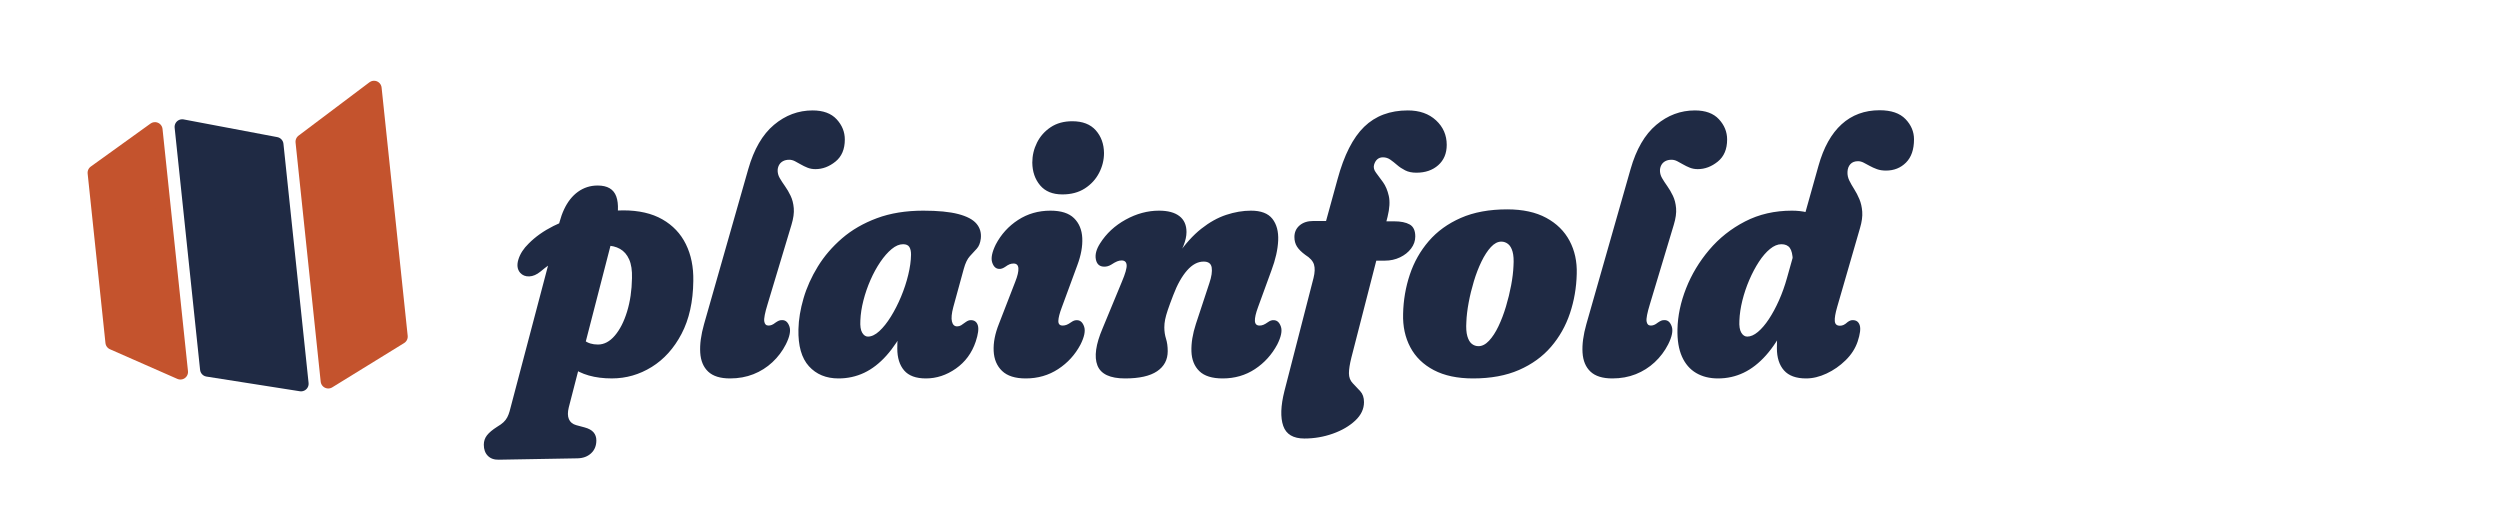
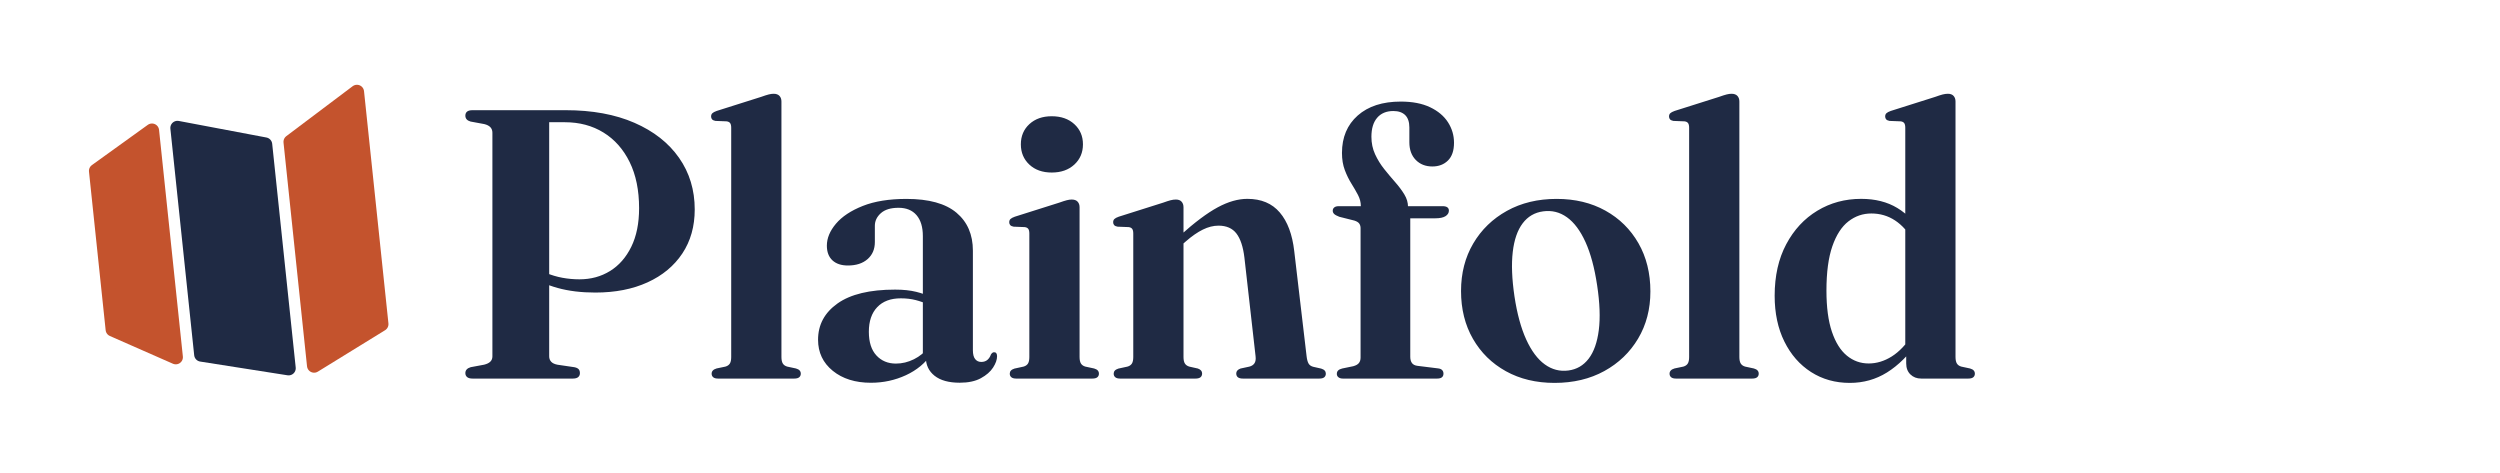
- <svg xmlns="http://www.w3.org/2000/svg" width="691" height="147" viewBox="0 0 691.09 147.47">
-   <g transform="translate(25.06 25.06) scale(0.844)">
+ <svg xmlns="http://www.w3.org/2000/svg" width="651" height="123" viewBox="0 0 651.36 123.20">
+   <g transform="translate(24.46 24.46) scale(0.7428)">
    <g transform="rotate(-6 50 50)">
      <path d="M3 22L24 10V90L3 78Z" fill="#C4532D" stroke="#C4532D" stroke-width="5" stroke-linejoin="round" />
      <path d="M72 19L97 4V86L72 98Z" fill="#C4532D" stroke="#C4532D" stroke-width="5" stroke-linejoin="round" />
      <path d="M33 10L63 19V98L33 90Z" fill="#1F2A44" stroke="#1F2A44" stroke-width="5" stroke-linejoin="round" />
    </g>
  </g>
-   <path fill="#1F2A44" d="M169.454 63.358 156.649 112.978Q156.154 114.978 156.689 116.228Q157.224 117.478 158.734 117.893L161.039 118.513Q162.739 118.968 163.519 119.876Q164.299 120.783 164.299 122.133Q164.299 124.338 162.841 125.691Q161.384 127.043 159.059 127.088L137.264 127.468Q135.314 127.518 134.204 126.388Q133.094 125.258 133.094 123.323Q133.094 121.838 133.969 120.708Q134.844 119.578 136.789 118.343Q137.909 117.683 138.551 117.078Q139.194 116.473 139.589 115.726Q139.984 114.978 140.244 114.048L154.104 61.513Q154.614 59.618 155.352 58.046Q156.089 56.473 157.054 55.251Q158.019 54.028 159.211 53.173Q160.404 52.318 161.756 51.881Q163.109 51.443 164.669 51.443Q168.729 51.443 169.824 54.481Q170.919 57.518 169.454 63.358ZM148.819 75.293Q147.239 76.588 145.684 76.643Q144.129 76.698 143.179 75.643Q141.964 74.233 142.697 71.903Q143.429 69.573 145.539 67.528Q148.319 64.718 152.409 62.663Q156.499 60.608 161.456 59.471Q166.414 58.333 171.749 58.333Q178.239 58.333 182.599 60.821Q186.959 63.308 189.126 67.716Q191.294 72.123 191.184 77.893Q191.089 86.533 187.926 92.561Q184.764 98.588 179.644 101.758Q174.524 104.928 168.594 104.928Q161.514 104.928 157.276 101.713Q153.039 98.498 152.479 93.968L158.734 91.233Q159.504 93.248 160.974 94.391Q162.444 95.533 164.744 95.533Q167.314 95.533 169.426 93.053Q171.539 90.573 172.816 86.406Q174.094 82.238 174.179 77.133Q174.279 73.913 173.392 71.926Q172.504 69.938 170.854 69.013Q169.204 68.088 166.984 68.088Q163.064 68.088 158.326 69.686Q153.589 71.283 148.819 75.293ZM224.254 30.618Q228.659 30.618 230.926 33.073Q233.194 35.528 233.194 38.683Q233.194 42.718 230.599 44.808Q228.004 46.898 225.054 46.898Q223.849 46.898 222.844 46.496Q221.839 46.093 220.994 45.598Q220.149 45.103 219.362 44.701Q218.574 44.298 217.804 44.298Q216.809 44.298 216.117 44.653Q215.424 45.008 215.037 45.626Q214.649 46.243 214.574 47.073Q214.514 48.288 215.144 49.371Q215.774 50.453 216.614 51.631Q217.454 52.808 218.164 54.291Q218.874 55.773 219.041 57.721Q219.209 59.668 218.404 62.333L211.779 84.348Q210.679 87.923 210.856 89.098Q211.034 90.273 212.029 90.273Q212.469 90.273 212.924 90.103Q213.379 89.933 214.009 89.433Q214.509 89.093 214.914 88.916Q215.319 88.738 215.894 88.763Q217.239 88.783 217.841 90.543Q218.444 92.303 216.839 95.498Q215.404 98.303 213.109 100.443Q210.814 102.583 207.856 103.758Q204.899 104.933 201.359 104.933Q197.319 104.933 195.314 103.051Q193.309 101.168 193.102 97.761Q192.894 94.353 194.159 89.888L206.419 46.903Q208.779 38.623 213.547 34.621Q218.314 30.618 224.254 30.618ZM263.264 85.183Q262.569 87.813 262.899 89.156Q263.229 90.498 264.334 90.498Q264.944 90.498 265.449 90.193Q265.954 89.888 266.704 89.313Q267.124 89.008 267.489 88.881Q267.854 88.753 268.204 88.773Q269.634 88.798 270.076 90.206Q270.519 91.613 269.489 94.728Q267.884 99.473 263.986 102.203Q260.089 104.933 255.684 104.933Q251.549 104.933 249.646 102.718Q247.744 100.503 247.744 96.628Q247.744 95.283 247.831 94.001Q247.919 92.718 248.089 91.361Q248.259 90.003 248.504 88.528Q248.749 87.053 249.109 85.373L250.144 90.448Q247.599 95.398 244.719 98.611Q241.839 101.823 238.544 103.378Q235.249 104.933 231.429 104.933Q226.309 104.933 223.241 101.551Q220.174 98.168 220.334 91.283Q220.429 87.233 221.747 82.721Q223.064 78.208 225.717 73.896Q228.369 69.583 232.432 66.081Q236.494 62.578 242.104 60.496Q247.714 58.413 254.939 58.413Q261.039 58.413 264.639 59.351Q268.239 60.288 269.704 62.026Q271.169 63.763 270.899 66.163Q270.674 67.988 269.784 68.953Q268.894 69.918 267.864 71.041Q266.834 72.163 266.184 74.528ZM237.504 88.848Q237.369 91.178 238.014 92.256Q238.659 93.333 239.599 93.333Q241.114 93.333 242.759 91.823Q244.404 90.313 245.961 87.803Q247.519 85.293 248.776 82.291Q250.034 79.288 250.776 76.226Q251.519 73.163 251.554 70.623Q251.569 69.273 251.094 68.496Q250.619 67.718 249.344 67.718Q247.799 67.718 246.179 69.061Q244.559 70.403 243.039 72.641Q241.519 74.878 240.309 77.636Q239.099 80.393 238.351 83.313Q237.604 86.233 237.504 88.848ZM293.369 85.208Q292.449 87.638 292.404 88.956Q292.359 90.273 293.604 90.273Q294.164 90.273 294.709 90.061Q295.254 89.848 295.999 89.318Q296.414 89.023 296.794 88.893Q297.174 88.763 297.569 88.783Q298.954 88.803 299.554 90.573Q300.154 92.343 298.539 95.548Q296.314 99.753 292.351 102.343Q288.389 104.933 283.369 104.933Q278.969 104.933 276.801 102.856Q274.634 100.778 274.467 97.323Q274.299 93.868 275.929 89.798L280.449 78.138Q281.414 75.713 281.324 74.393Q281.234 73.073 279.989 73.073Q279.409 73.073 278.899 73.271Q278.389 73.468 277.584 74.048Q277.224 74.283 276.824 74.436Q276.424 74.588 276.019 74.563Q274.634 74.538 274.057 72.773Q273.479 71.008 275.044 67.808Q277.259 63.578 281.226 60.996Q285.194 58.413 290.224 58.413Q294.624 58.413 296.746 60.493Q298.869 62.573 299.036 66.001Q299.204 69.428 297.669 73.528ZM293.519 53.908Q289.464 53.908 287.344 51.386Q285.224 48.863 285.179 45.088Q285.179 42.163 286.482 39.551Q287.784 36.938 290.266 35.278Q292.749 33.618 296.274 33.618Q300.559 33.618 302.789 36.141Q305.019 38.663 305.064 42.438Q305.064 45.318 303.696 47.953Q302.329 50.588 299.754 52.248Q297.179 53.908 293.519 53.908ZM305.084 73.938Q303.199 73.913 302.804 71.921Q302.409 69.928 303.974 67.488Q306.554 63.388 311.066 60.901Q315.579 58.413 320.314 58.413Q324.009 58.413 325.971 59.926Q327.934 61.438 327.934 64.333Q327.934 66.048 327.116 68.088Q326.299 70.128 325.179 72.441Q324.059 74.753 323.124 77.301Q322.189 79.848 321.954 82.533L319.689 82.028Q322.339 75.238 325.481 70.681Q328.624 66.123 332.029 63.431Q335.434 60.738 338.951 59.576Q342.469 58.413 345.819 58.413Q349.974 58.413 351.749 60.668Q353.524 62.923 353.359 66.686Q353.194 70.448 351.484 74.998L347.779 85.153Q346.849 87.678 346.904 88.976Q346.959 90.273 348.204 90.273Q348.754 90.273 349.279 90.058Q349.804 89.843 350.569 89.298Q350.979 89.008 351.356 88.881Q351.734 88.753 352.119 88.778Q353.504 88.803 354.111 90.558Q354.719 92.313 353.109 95.513Q350.839 99.758 346.914 102.346Q342.989 104.933 337.969 104.933Q333.569 104.933 331.496 102.906Q329.424 100.878 329.306 97.436Q329.189 93.993 330.534 89.853L334.284 78.488Q335.184 75.823 334.924 74.178Q334.664 72.533 332.694 72.533Q331.459 72.533 330.316 73.148Q329.174 73.763 328.104 74.976Q327.034 76.188 326.064 77.913Q325.094 79.638 324.254 81.863Q323.309 84.308 322.766 85.908Q322.224 87.508 322.006 88.623Q321.789 89.738 321.789 90.783Q321.789 92.433 322.259 93.933Q322.729 95.433 322.729 97.378Q322.729 100.948 319.781 102.941Q316.834 104.933 310.909 104.933Q304.649 104.933 303.236 101.326Q301.824 97.718 304.664 91.068L310.009 78.148Q311.444 74.768 311.339 73.493Q311.234 72.218 309.944 72.218Q309.339 72.218 308.704 72.473Q308.069 72.728 307.039 73.398Q306.529 73.703 306.029 73.831Q305.529 73.958 305.084 73.938ZM374.284 72.273 377.624 61.368H385.484Q388.269 61.368 389.821 62.241Q391.374 63.113 391.374 65.573Q391.374 67.373 390.216 68.908Q389.059 70.443 387.136 71.358Q385.214 72.273 382.979 72.273ZM357.859 65.723Q357.859 63.748 359.289 62.513Q360.719 61.278 363.084 61.278H366.634L369.819 49.693Q372.529 39.698 377.204 35.158Q381.879 30.618 389.304 30.618Q394.159 30.618 397.126 33.366Q400.094 36.113 400.094 40.168Q400.094 43.708 397.746 45.798Q395.399 47.888 391.684 47.888Q389.849 47.888 388.574 47.238Q387.299 46.588 386.342 45.756Q385.384 44.923 384.462 44.273Q383.539 43.623 382.409 43.623Q381.494 43.623 380.864 44.153Q380.234 44.683 379.939 45.708Q379.649 46.798 380.499 47.906Q381.349 49.013 382.429 50.521Q383.509 52.028 384.029 54.323Q384.549 56.618 383.684 60.128L373.659 99.143Q373.319 100.498 373.149 101.578Q372.979 102.658 372.979 103.488Q372.979 105.178 374.034 106.266Q375.089 107.353 376.121 108.478Q377.154 109.603 377.154 111.508Q377.154 114.358 374.709 116.638Q372.264 118.918 368.486 120.256Q364.709 121.593 360.629 121.593Q355.979 121.593 354.761 118.098Q353.544 114.603 355.079 108.478L363.159 77.078Q363.729 74.798 363.287 73.346Q362.844 71.893 360.884 70.678Q359.289 69.508 358.574 68.376Q357.859 67.243 357.859 65.723ZM416.864 58.053Q423.339 58.053 427.676 60.398Q432.014 62.743 434.159 66.786Q436.304 70.828 436.144 75.928Q436.009 81.663 434.259 86.883Q432.509 92.103 429.014 96.166Q425.519 100.228 420.149 102.581Q414.779 104.933 407.399 104.933Q400.909 104.933 396.524 102.633Q392.139 100.333 389.989 96.271Q387.839 92.208 387.999 87.013Q388.119 81.368 389.857 76.156Q391.594 70.943 395.104 66.866Q398.614 62.788 404.014 60.421Q409.414 58.053 416.864 58.053ZM408.909 95.988Q410.414 95.988 411.831 94.476Q413.249 92.963 414.436 90.473Q415.624 87.983 416.516 85.008Q417.409 82.033 417.959 79.086Q418.509 76.138 418.604 73.753Q418.769 71.263 418.349 69.778Q417.929 68.293 417.091 67.646Q416.254 66.998 415.234 66.998Q413.734 66.998 412.336 68.513Q410.939 70.028 409.729 72.521Q408.519 75.013 407.621 77.988Q406.724 80.963 406.176 83.908Q405.629 86.853 405.539 89.233Q405.379 91.733 405.809 93.218Q406.239 94.703 407.051 95.346Q407.864 95.988 408.909 95.988ZM468.904 30.618Q473.309 30.618 475.576 33.073Q477.844 35.528 477.844 38.683Q477.844 42.718 475.249 44.808Q472.654 46.898 469.704 46.898Q468.499 46.898 467.494 46.496Q466.489 46.093 465.644 45.598Q464.799 45.103 464.012 44.701Q463.224 44.298 462.454 44.298Q461.459 44.298 460.767 44.653Q460.074 45.008 459.687 45.626Q459.299 46.243 459.224 47.073Q459.164 48.288 459.794 49.371Q460.424 50.453 461.264 51.631Q462.104 52.808 462.814 54.291Q463.524 55.773 463.691 57.721Q463.859 59.668 463.054 62.333L456.429 84.348Q455.329 87.923 455.506 89.098Q455.684 90.273 456.679 90.273Q457.119 90.273 457.574 90.103Q458.029 89.933 458.659 89.433Q459.159 89.093 459.564 88.916Q459.969 88.738 460.544 88.763Q461.889 88.783 462.491 90.543Q463.094 92.303 461.489 95.498Q460.054 98.303 457.759 100.443Q455.464 102.583 452.506 103.758Q449.549 104.933 446.009 104.933Q441.969 104.933 439.964 103.051Q437.959 101.168 437.752 97.761Q437.544 94.353 438.809 89.888L451.069 46.903Q453.429 38.623 458.197 34.621Q462.964 30.618 468.904 30.618ZM509.059 71.373 496.054 72.248Q495.984 69.793 495.239 68.756Q494.494 67.718 492.889 67.718Q491.339 67.718 489.726 69.038Q488.114 70.358 486.654 72.596Q485.194 74.833 483.996 77.613Q482.799 80.393 482.071 83.313Q481.344 86.233 481.244 88.893Q481.119 91.148 481.771 92.241Q482.424 93.333 483.429 93.333Q484.829 93.333 486.376 92.041Q487.924 90.748 489.416 88.491Q490.909 86.233 492.217 83.301Q493.524 80.368 494.439 77.093L503.169 45.998Q505.304 38.348 509.592 34.458Q513.879 30.568 520.134 30.568Q524.944 30.568 527.304 33.023Q529.664 35.478 529.664 38.633Q529.664 42.848 527.451 45.073Q525.239 47.298 521.884 47.298Q520.454 47.298 519.359 46.896Q518.264 46.493 517.374 45.998Q516.484 45.503 515.697 45.101Q514.909 44.698 514.139 44.698Q512.774 44.698 512.026 45.508Q511.279 46.318 511.219 47.653Q511.159 48.913 511.724 50.063Q512.289 51.213 513.084 52.458Q513.879 53.703 514.521 55.231Q515.164 56.758 515.309 58.706Q515.454 60.653 514.694 63.228L508.369 85.083Q507.584 87.798 507.701 89.058Q507.819 90.318 509.124 90.318Q509.689 90.318 510.176 90.081Q510.664 89.843 511.274 89.288Q511.674 88.998 512.031 88.873Q512.389 88.748 512.739 88.773Q514.159 88.793 514.611 90.186Q515.064 91.578 514.039 94.693Q513.069 97.573 510.701 99.893Q508.334 102.213 505.416 103.573Q502.499 104.933 499.744 104.933Q495.584 104.933 493.614 102.703Q491.644 100.473 491.644 96.553Q491.644 94.773 491.756 93.066Q491.869 91.358 492.134 89.468Q492.399 87.578 492.874 85.378L494.014 90.258Q491.519 95.268 488.624 98.518Q485.729 101.768 482.421 103.351Q479.114 104.933 475.304 104.933Q471.814 104.933 469.244 103.421Q466.674 101.908 465.321 98.876Q463.969 95.843 464.074 91.283Q464.194 85.723 466.464 79.953Q468.734 74.183 472.872 69.291Q477.009 64.398 482.814 61.406Q488.619 58.413 495.809 58.413Q500.299 58.413 503.279 60.211Q506.259 62.008 507.731 64.936Q509.204 67.863 509.059 71.373Z" />
+   <path fill="#1F2A44" d="M180.852 54.636Q180.852 61.251 177.62 66.113Q174.388 70.974 168.552 73.64Q162.715 76.306 154.926 76.306Q149.421 76.306 145.099 75.109Q140.777 73.912 137.391 71.62L137.853 68.868Q139.897 70.27 142.004 71.154Q144.111 72.038 146.314 72.446Q148.517 72.854 150.792 72.854Q155.249 72.854 158.755 70.692Q162.262 68.529 164.301 64.372Q166.341 60.214 166.341 54.298Q166.341 47.284 163.877 42.269Q161.414 37.254 157.053 34.567Q152.693 31.88 146.97 31.88H142.891V92.924Q142.891 93.798 143.421 94.36Q143.952 94.923 145.07 95.129L149.412 95.767Q150.207 95.913 150.556 96.279Q150.906 96.645 150.906 97.333Q150.906 97.964 150.462 98.353Q150.018 98.741 149.053 98.741H122.902Q121.947 98.741 121.487 98.353Q121.026 97.964 121.026 97.319Q121.026 96.183 122.419 95.769L125.935 95.115Q127.016 94.848 127.549 94.316Q128.081 93.784 128.081 92.957V34.623Q128.081 33.74 127.553 33.182Q127.026 32.624 125.977 32.367L122.368 31.699Q121.026 31.308 121.026 30.163Q121.026 29.477 121.48 29.109Q121.933 28.741 122.888 28.741H147.194Q157.578 28.741 165.122 32.028Q172.666 35.316 176.759 41.157Q180.852 46.998 180.852 54.636ZM203.468 26.466V93.101Q203.468 94.252 203.836 94.828Q204.204 95.404 204.983 95.62L207.254 96.106Q207.927 96.301 208.221 96.638Q208.515 96.975 208.515 97.461Q208.515 98.049 208.104 98.395Q207.692 98.741 206.815 98.741H186.921Q186.087 98.741 185.674 98.395Q185.261 98.049 185.261 97.461Q185.261 96.995 185.568 96.649Q185.876 96.302 186.557 96.098L188.852 95.62Q189.645 95.394 190.006 94.828Q190.366 94.262 190.366 93.13V33.324Q190.366 32.49 190.086 32.11Q189.805 31.729 189.168 31.649L186.254 31.537Q185.651 31.425 185.386 31.131Q185.121 30.836 185.121 30.387Q185.121 29.855 185.443 29.54Q185.766 29.226 186.575 28.936L198.159 25.271Q199.44 24.81 200.151 24.634Q200.862 24.457 201.414 24.457Q202.446 24.457 202.957 25.014Q203.468 25.57 203.468 26.466ZM241.126 93.162V92.387L240.353 92.502V61.584Q240.353 58.036 238.702 56.116Q237.052 54.196 234.017 54.196Q230.973 54.196 229.403 55.598Q227.834 57 227.834 58.88V63.137Q227.834 65.91 225.938 67.579Q224.042 69.249 220.807 69.249Q218.217 69.249 216.766 67.902Q215.316 66.554 215.316 64.064Q215.316 61.16 217.683 58.356Q220.05 55.552 224.677 53.716Q229.304 51.88 236.076 51.88Q244.829 51.88 249.116 55.477Q253.403 59.074 253.403 65.386V91.358Q253.403 92.921 253.997 93.661Q254.59 94.401 255.58 94.401Q256.579 94.401 257.198 93.859Q257.817 93.318 258.11 92.453Q258.279 92.188 258.476 92.03Q258.674 91.872 258.946 91.872Q259.342 91.872 259.525 92.15Q259.708 92.428 259.708 92.917Q259.708 94.258 258.67 95.866Q257.632 97.474 255.479 98.648Q253.326 99.822 249.959 99.822Q245.698 99.822 243.412 98.009Q241.126 96.195 241.126 93.162ZM213.02 88.61Q213.02 82.743 218.114 79.14Q223.208 75.537 233.111 75.537Q236.287 75.537 238.606 76.113Q240.926 76.688 242.734 77.598L241.97 79.521Q240.254 78.722 238.491 78.267Q236.729 77.812 234.593 77.812Q230.645 77.812 228.456 80.106Q226.267 82.401 226.267 86.529Q226.267 90.577 228.234 92.704Q230.201 94.832 233.331 94.832Q235.743 94.832 238.021 93.703Q240.299 92.575 241.836 90.558L242.675 92.265Q240.184 95.903 235.922 97.867Q231.659 99.832 226.813 99.832Q220.687 99.832 216.853 96.713Q213.02 93.594 213.02 88.61ZM281.228 54.052V93.101Q281.228 94.252 281.596 94.828Q281.964 95.404 282.743 95.62L285.014 96.106Q285.687 96.301 285.981 96.638Q286.275 96.975 286.275 97.461Q286.275 98.049 285.864 98.395Q285.452 98.741 284.575 98.741H264.681Q263.847 98.741 263.434 98.395Q263.021 98.049 263.021 97.461Q263.021 97.004 263.31 96.672Q263.599 96.34 264.242 96.135L266.612 95.62Q267.405 95.394 267.766 94.828Q268.126 94.262 268.126 93.13V60.909Q268.126 60.076 267.846 59.695Q267.565 59.314 266.928 59.234L264.014 59.122Q263.411 59.01 263.146 58.716Q262.881 58.422 262.881 57.972Q262.881 57.44 263.203 57.126Q263.526 56.811 264.335 56.521L275.919 52.856Q277.2 52.396 277.911 52.219Q278.622 52.042 279.174 52.042Q280.207 52.042 280.717 52.599Q281.228 53.156 281.228 54.052ZM273.968 45.001Q270.343 45.001 268.128 42.928Q265.913 40.854 265.913 37.642Q265.913 34.426 268.137 32.373Q270.362 30.32 273.968 30.32Q277.617 30.32 279.864 32.383Q282.11 34.446 282.11 37.642Q282.11 40.854 279.859 42.928Q277.608 45.001 273.968 45.001ZM308.335 54.052V93.101Q308.335 94.252 308.703 94.82Q309.07 95.388 309.85 95.62L312.089 96.122Q313.19 96.521 313.19 97.397Q313.19 98.741 311.474 98.741H291.787Q290.954 98.741 290.541 98.395Q290.127 98.049 290.127 97.461Q290.127 97.004 290.416 96.672Q290.705 96.34 291.349 96.135L293.718 95.62Q294.512 95.394 294.872 94.828Q295.233 94.262 295.233 93.13V60.909Q295.233 60.076 294.952 59.695Q294.672 59.314 294.035 59.234L291.121 59.122Q290.517 59.01 290.252 58.716Q289.987 58.422 289.987 57.972Q289.987 57.44 290.31 57.126Q290.633 56.811 291.442 56.521L303.025 52.856Q304.259 52.412 304.978 52.227Q305.697 52.042 306.345 52.042Q307.329 52.042 307.832 52.599Q308.335 53.156 308.335 54.052ZM307.046 64.619 305.575 63.092 307.461 61.412Q313.127 56.315 317.231 54.091Q321.336 51.866 324.986 51.866Q330.425 51.866 333.45 55.422Q336.475 58.978 337.218 65.489L340.44 92.906Q340.583 94.154 340.943 94.798Q341.302 95.442 342.168 95.668L344.237 96.135Q344.88 96.33 345.169 96.663Q345.458 96.995 345.458 97.461Q345.458 98.049 345.057 98.395Q344.656 98.741 343.779 98.741H323.828Q322.093 98.741 322.093 97.397Q322.093 96.54 323.203 96.122L325.522 95.62Q326.422 95.388 326.848 94.747Q327.275 94.106 327.132 92.906L324.221 67.168Q323.711 62.942 322.137 60.898Q320.563 58.854 317.458 58.854Q315.469 58.854 313.376 59.885Q311.283 60.916 308.941 62.962ZM367.481 93.057Q367.481 94.088 367.921 94.687Q368.36 95.286 369.332 95.416L374.66 96.076Q375.43 96.148 375.786 96.516Q376.141 96.883 376.141 97.445Q376.141 98.741 374.489 98.741H349.897Q349.19 98.741 348.76 98.41Q348.329 98.079 348.329 97.521Q348.329 96.966 348.669 96.628Q349.008 96.29 349.733 96.11L352.596 95.52Q353.62 95.246 354.069 94.705Q354.519 94.164 354.519 93.258V59.509Q354.519 58.812 354.178 58.321Q353.836 57.83 352.916 57.534L348.979 56.544Q347.988 56.164 347.623 55.801Q347.259 55.438 347.259 54.957Q347.259 54.438 347.653 54.108Q348.048 53.778 348.823 53.778H356.511L354.588 54.912V53.738Q354.588 52.276 353.849 50.863Q353.11 49.45 352.128 47.881Q351.147 46.312 350.408 44.362Q349.668 42.412 349.668 39.886Q349.668 33.763 353.776 30.129Q357.884 26.494 365 26.494Q369.559 26.494 372.656 27.972Q375.753 29.45 377.322 31.897Q378.891 34.343 378.891 37.236Q378.891 40.303 377.317 41.861Q375.744 43.419 373.24 43.419Q370.583 43.419 368.914 41.712Q367.245 40.005 367.245 37.11V33.254Q367.245 31.107 366.168 30.031Q365.09 28.956 363.052 28.956Q360.344 28.966 358.846 30.717Q357.348 32.467 357.348 35.669Q357.348 38.15 358.306 40.235Q359.265 42.32 360.693 44.107Q362.121 45.894 363.549 47.513Q364.977 49.132 365.935 50.711Q366.893 52.29 366.893 53.94V55.472L365.728 53.778H375.937Q376.723 53.778 377.139 54.067Q377.555 54.356 377.555 54.941Q377.555 55.81 376.684 56.376Q375.814 56.942 373.975 56.942H367.481ZM405.663 51.877Q412.866 51.877 418.374 54.937Q423.883 57.997 426.997 63.439Q430.112 68.88 430.112 76.016Q430.112 82.917 426.912 88.306Q423.711 93.695 418.089 96.782Q412.467 99.869 405.116 99.869Q397.913 99.869 392.419 96.821Q386.925 93.773 383.824 88.368Q380.723 82.963 380.723 75.898Q380.723 68.929 383.904 63.516Q387.086 58.103 392.701 54.99Q398.316 51.877 405.663 51.877ZM408.719 96.634Q411.981 96.206 414.012 93.554Q416.043 90.902 416.654 86.098Q417.264 81.294 416.223 74.442Q415.203 67.59 413.185 63.138Q411.166 58.686 408.352 56.671Q405.538 54.656 402.139 55.126Q398.826 55.568 396.8 58.244Q394.773 60.919 394.212 65.706Q393.652 70.492 394.663 77.322Q395.683 84.084 397.721 88.549Q399.759 93.013 402.57 95.043Q405.381 97.074 408.719 96.634ZM453.318 26.466V93.101Q453.318 94.252 453.686 94.828Q454.054 95.404 454.833 95.62L457.104 96.106Q457.777 96.301 458.071 96.638Q458.365 96.975 458.365 97.461Q458.365 98.049 457.954 98.395Q457.542 98.741 456.665 98.741H436.771Q435.937 98.741 435.524 98.395Q435.111 98.049 435.111 97.461Q435.111 96.995 435.418 96.649Q435.726 96.302 436.407 96.098L438.702 95.62Q439.495 95.394 439.856 94.828Q440.216 94.262 440.216 93.13V33.324Q440.216 32.49 439.936 32.11Q439.655 31.729 439.018 31.649L436.104 31.537Q435.501 31.425 435.236 31.131Q434.971 30.836 434.971 30.387Q434.971 29.855 435.293 29.54Q435.616 29.226 436.425 28.936L448.009 25.271Q449.29 24.81 450.001 24.634Q450.712 24.457 451.264 24.457Q452.296 24.457 452.807 25.014Q453.318 25.57 453.318 26.466ZM496.832 91.562 496.592 91.316V33.324Q496.592 32.49 496.311 32.11Q496.03 31.729 495.394 31.649L492.479 31.537Q491.876 31.425 491.611 31.131Q491.346 30.836 491.346 30.387Q491.346 29.855 491.669 29.54Q491.991 29.226 492.801 28.936L504.384 25.271Q505.617 24.826 506.336 24.642Q507.055 24.457 507.703 24.457Q508.688 24.457 509.191 25.014Q509.694 25.57 509.694 26.466V93.101Q509.694 94.252 510.061 94.828Q510.429 95.404 511.209 95.62L513.479 96.106Q514.152 96.301 514.446 96.638Q514.741 96.975 514.741 97.461Q514.741 98.049 514.329 98.395Q513.917 98.741 513.041 98.741H500.754Q499.042 98.741 497.937 97.666Q496.832 96.592 496.832 94.78ZM462.523 77.138Q462.523 69.39 465.534 63.718Q468.545 58.045 473.66 54.956Q478.775 51.866 485.082 51.866Q490.589 51.866 494.532 54.257Q498.475 56.647 500.991 61.093L498.692 62.866Q496.725 59.353 493.954 57.517Q491.183 55.681 487.739 55.681Q484.418 55.681 481.762 57.741Q479.106 59.8 477.568 64.232Q476.03 68.664 476.03 75.808Q476.03 82.304 477.449 86.51Q478.868 90.717 481.357 92.759Q483.845 94.801 487.05 94.801Q490.155 94.801 493.066 92.972Q495.977 91.142 498.508 87.248L499.99 89.084Q496.197 94.421 491.827 97.145Q487.457 99.869 482.126 99.869Q476.443 99.869 472.014 97.033Q467.585 94.196 465.054 89.078Q462.523 83.96 462.523 77.138Z" />
</svg>
